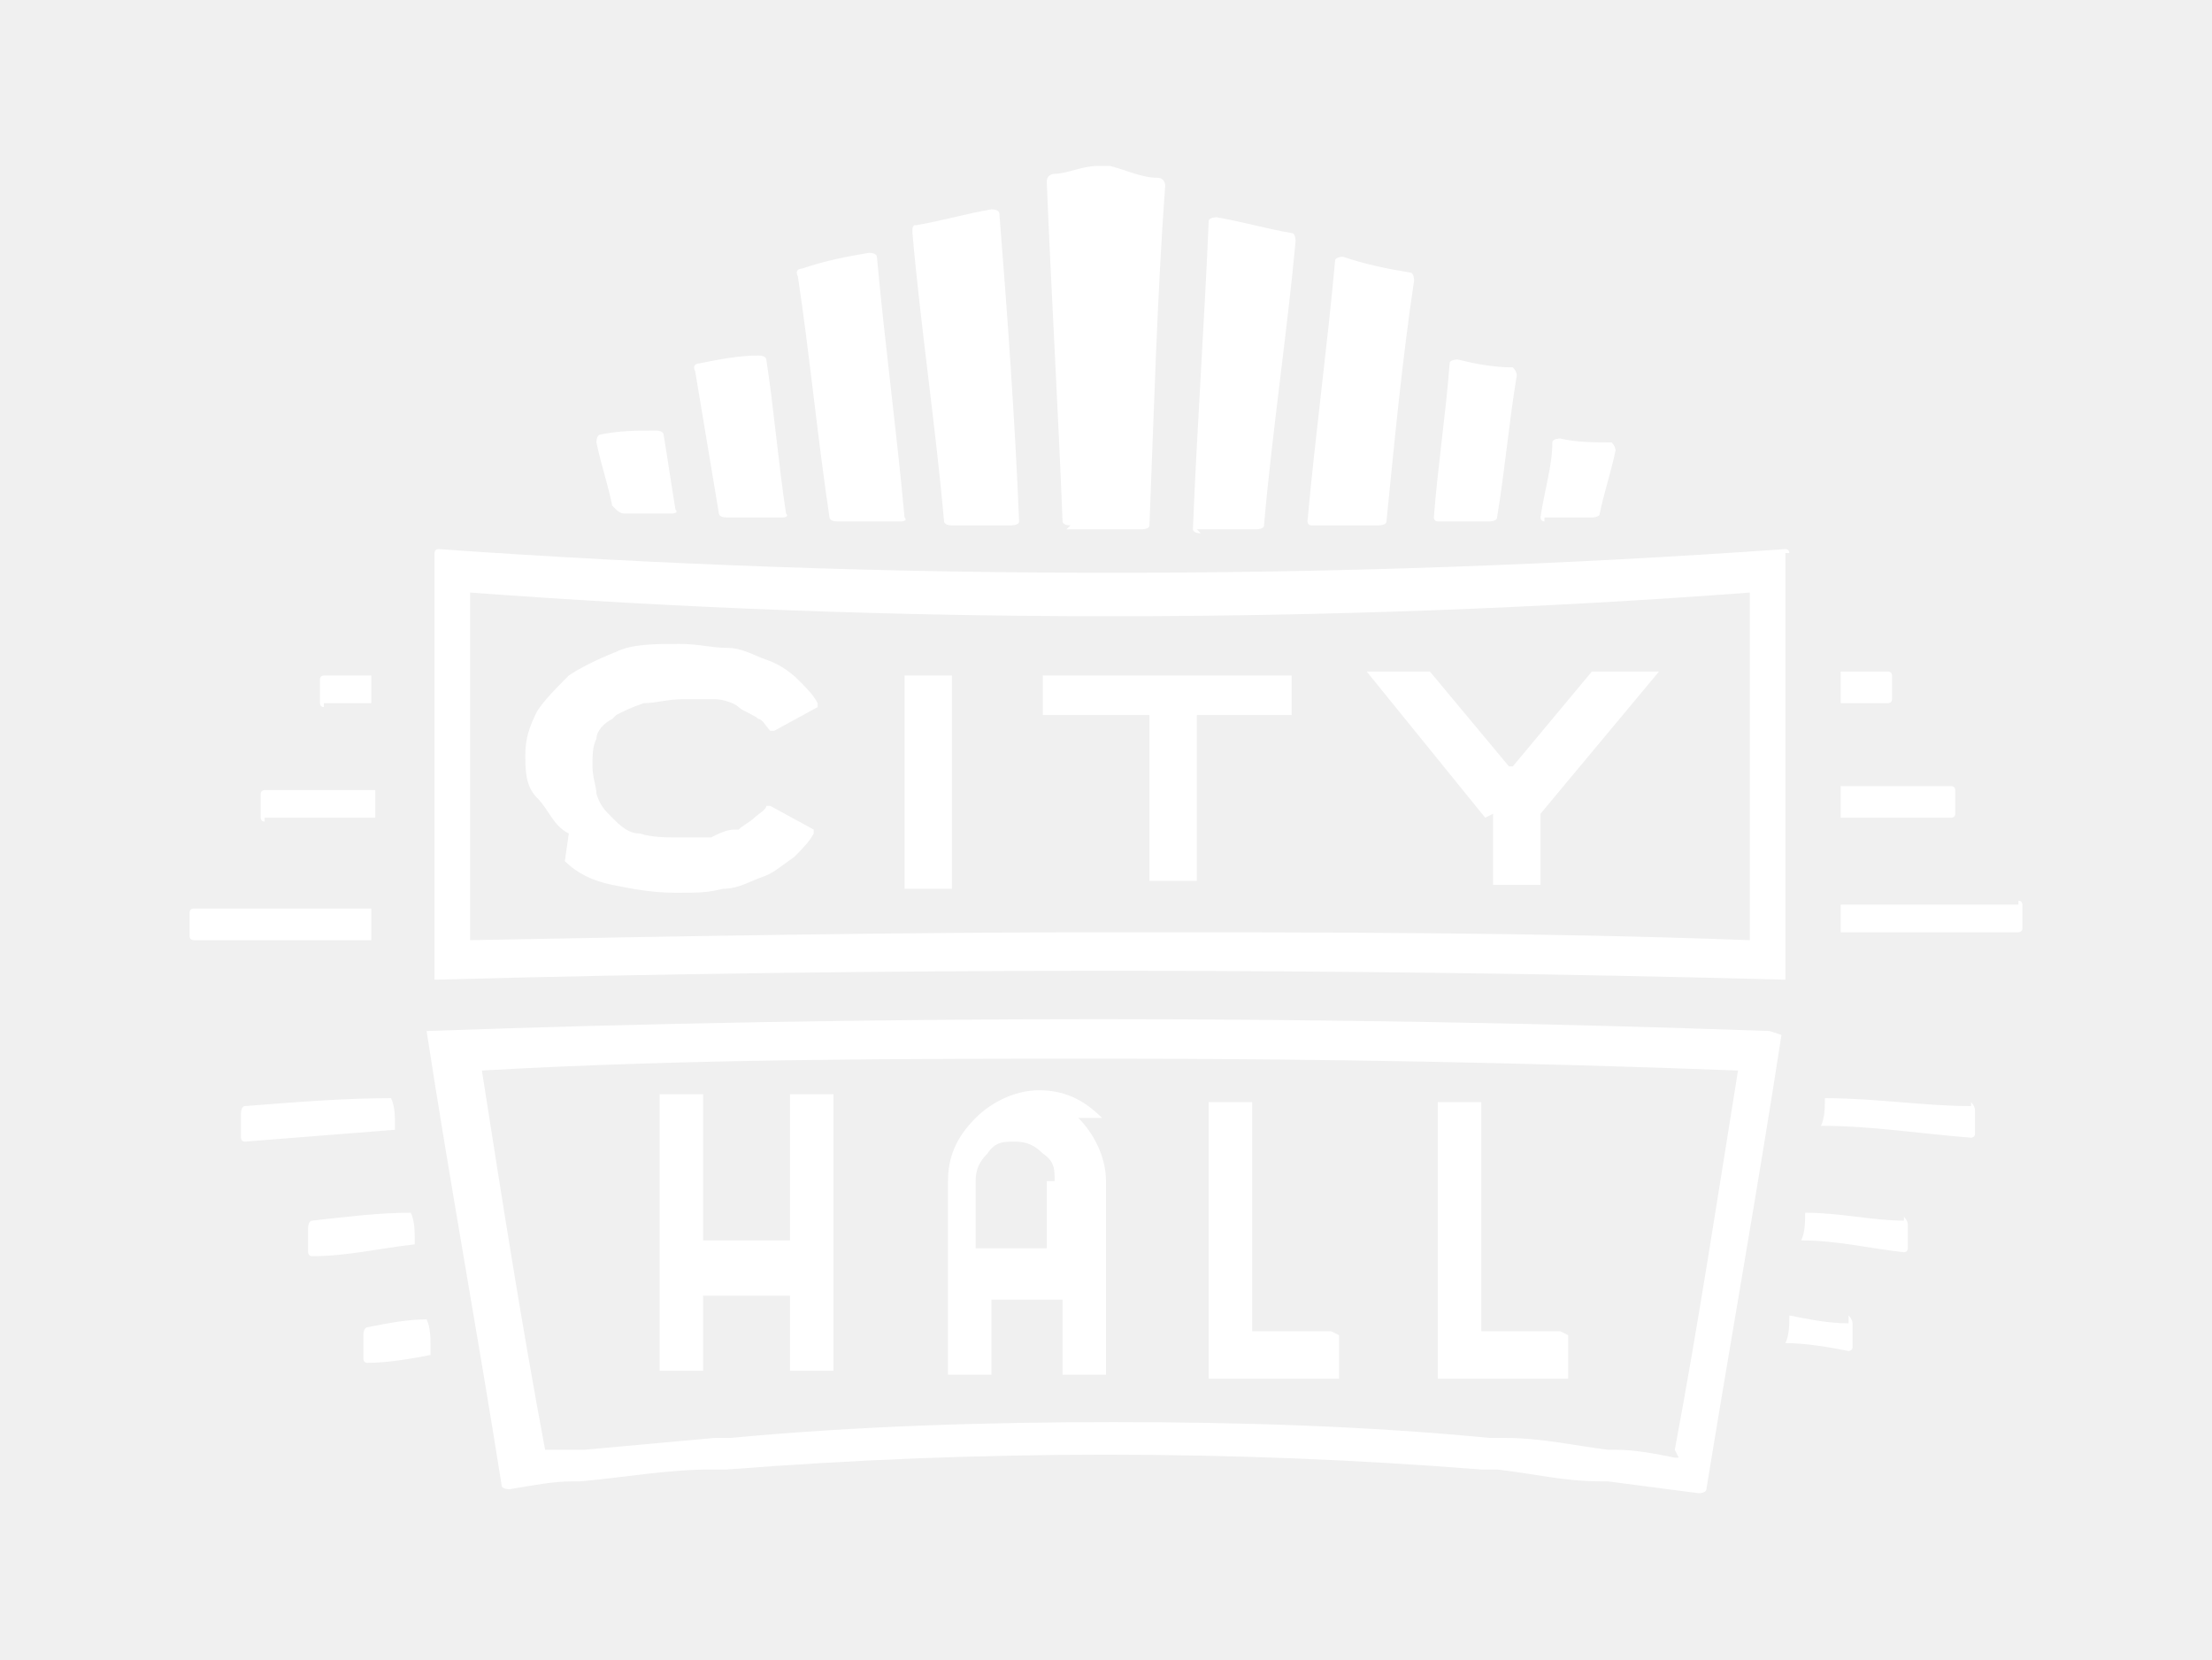
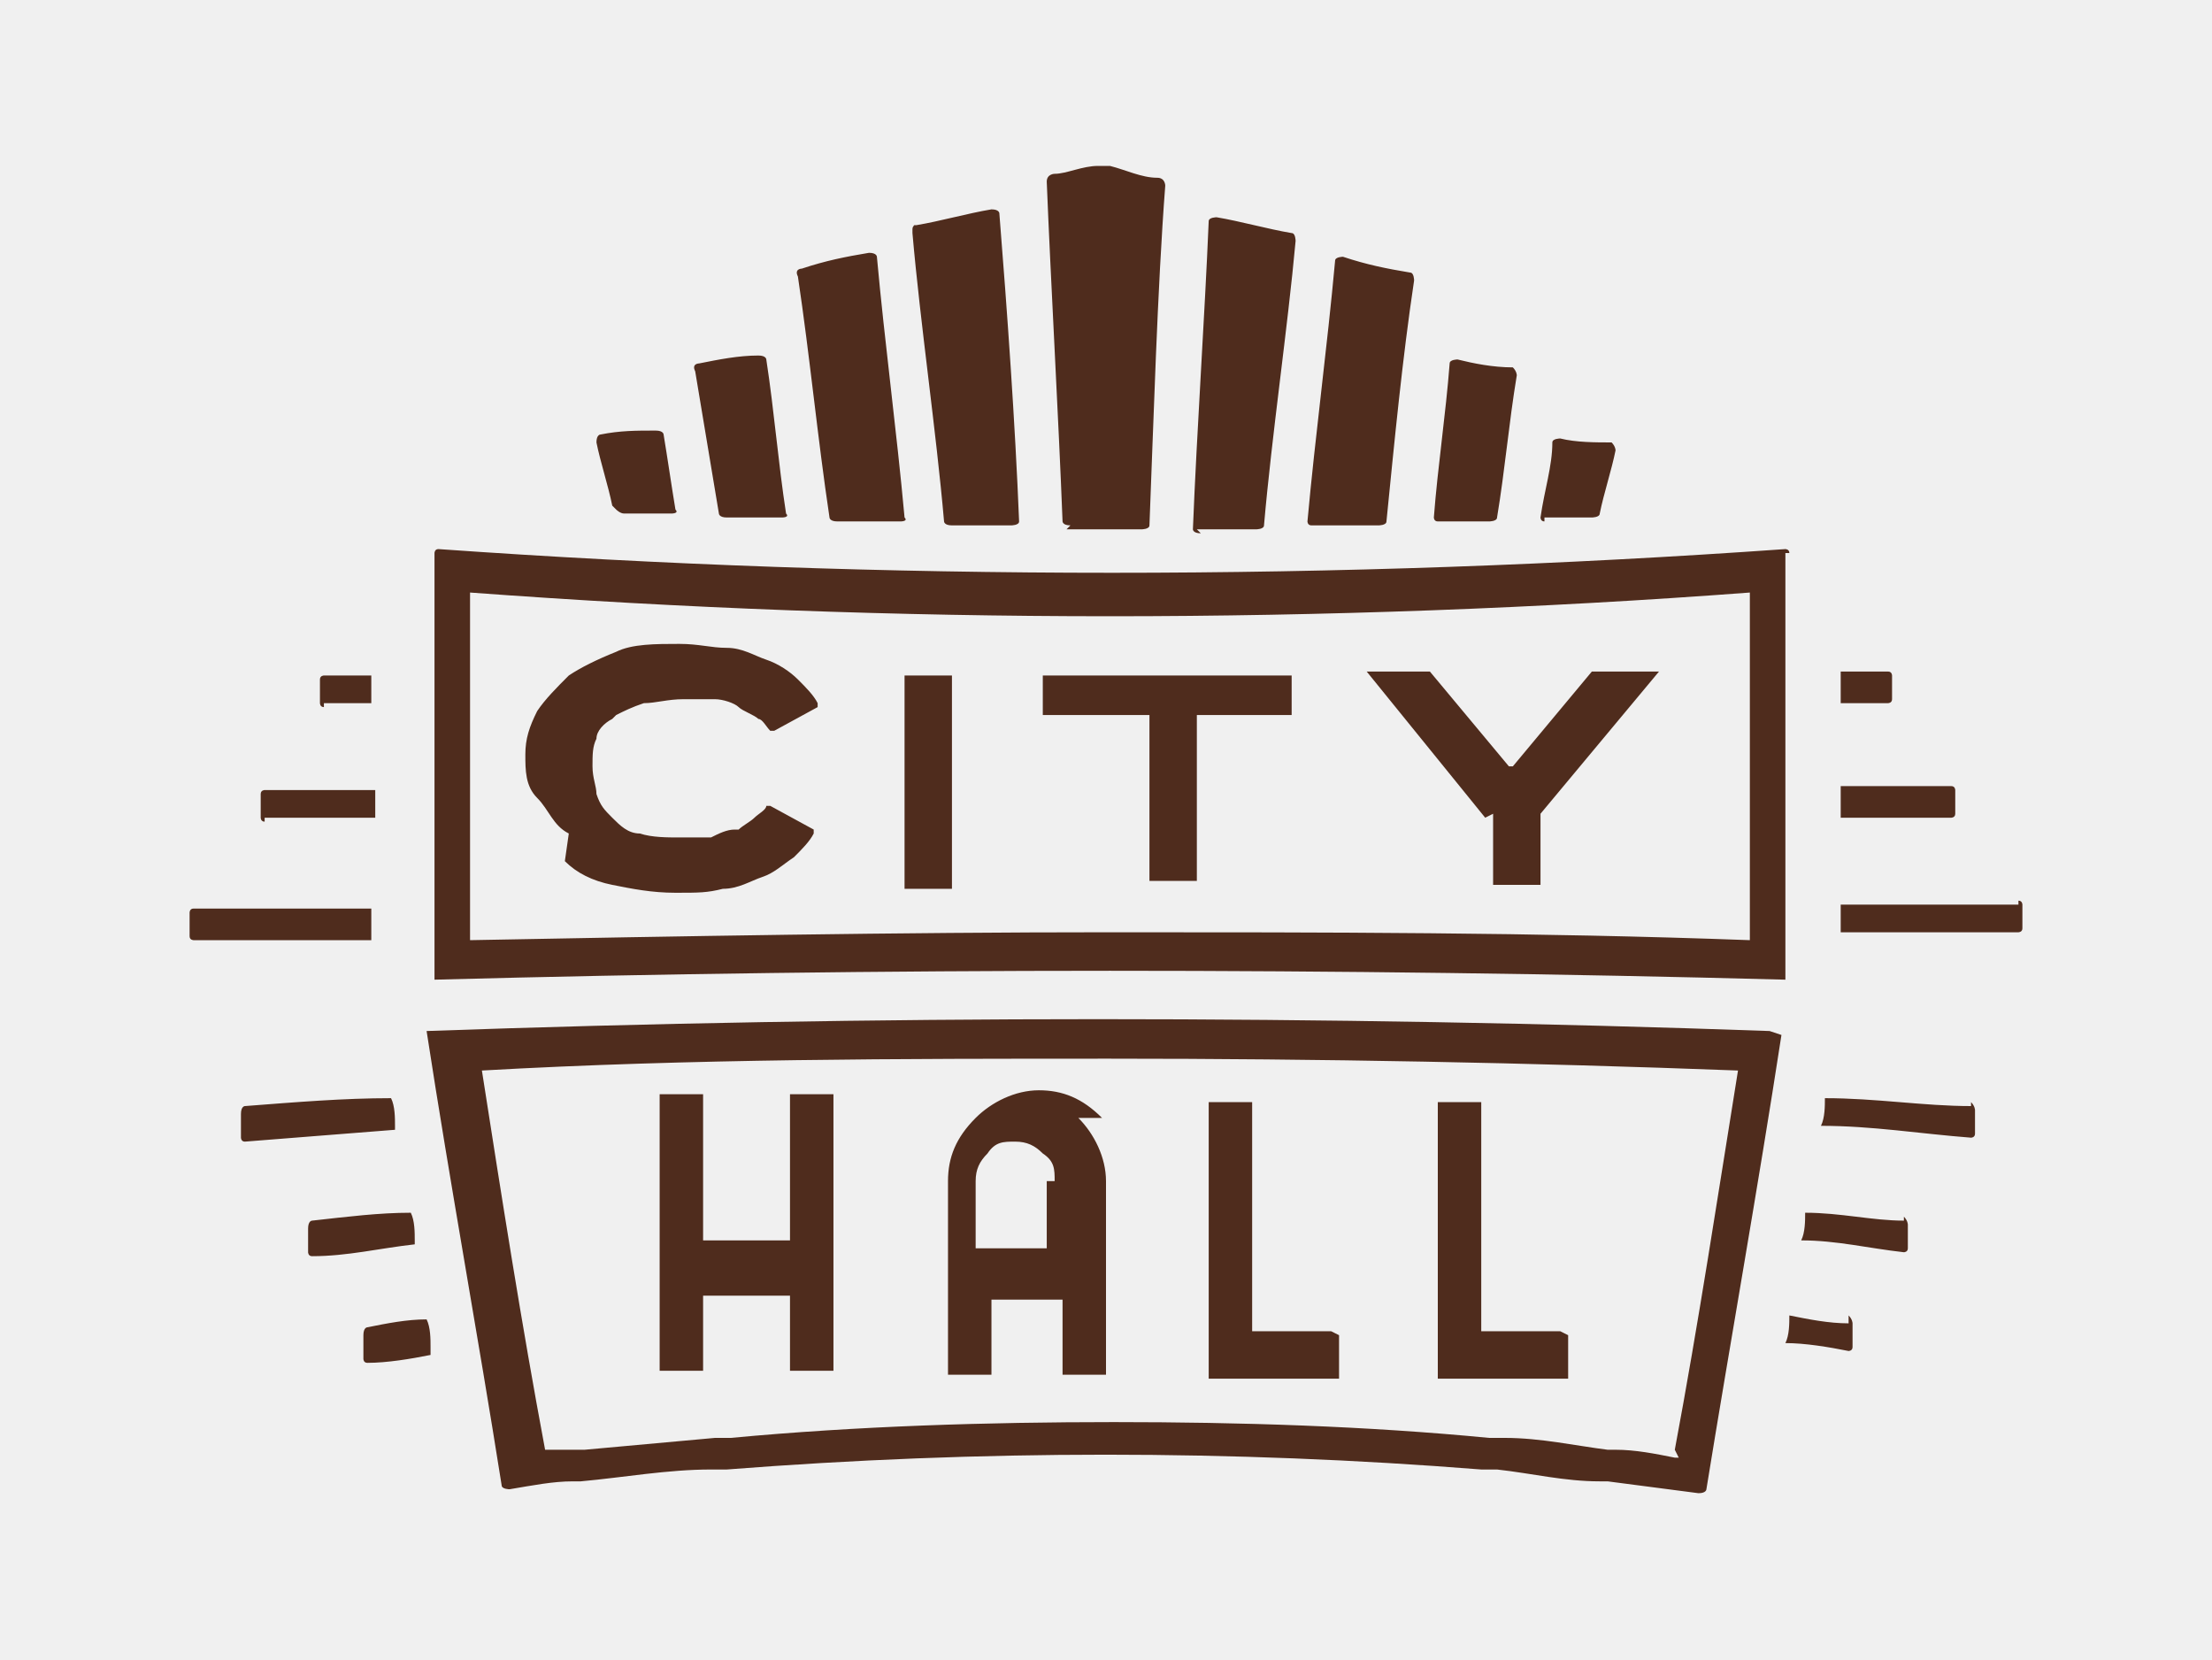
- <svg xmlns="http://www.w3.org/2000/svg" version="1.1" viewBox="0 0 56 42">
+ <svg xmlns="http://www.w3.org/2000/svg" id="Layer_1" version="1.1" viewBox="0 0 56 42">
  <defs>
    <style>
-       .cls-1 {
-         fill: #fff;
+       .st0 {
+         fill: #4f2c1d;
      }
    </style>
  </defs>
-   <g>
-     <g id="Layer_1">
-       <path class="cls-1" d="M9.4,23.8c-1.5,0-3,0-4.5,0,0,0-.1,0-.1-.1v-.6c0,0,0-.1.1-.1,1.5,0,3,0,4.5,0,0,0,0,0,0,0v.7s0,0,0,0h0ZM8.2,17.8c.4,0,.8,0,1.2,0,0,0,0,0,0,0v-.7s0,0,0,0c-.4,0-.8,0-1.2,0,0,0-.1,0-.1.1v.6c0,0,0,.1.1.1h0ZM6.7,20.7c.9,0,1.8,0,2.8,0,0,0,0,0,0,0v-.7s0,0,0,0c-.9,0-1.8,0-2.8,0,0,0-.1,0-.1.1v.6c0,0,0,.1.1.1ZM10,28.5c0-.2,0-.5-.1-.7,0,0,0,0,0,0-1.2,0-2.4.1-3.7.2,0,0-.1,0-.1.2v.6c0,0,0,.1.1.1,1.3-.1,2.5-.2,3.8-.3,0,0,0,0,0,0h0ZM10.9,34.1c0-.2,0-.5-.1-.7,0,0,0,0,0,0-.5,0-1,.1-1.5.2,0,0-.1,0-.1.2v.6c0,0,0,.1.1.1.5,0,1.1-.1,1.6-.2,0,0,0,0,0,0ZM10.5,31.4c0-.2,0-.5-.1-.7,0,0,0,0,0,0-.8,0-1.6.1-2.5.2,0,0-.1,0-.1.2v.6c0,0,0,.1.1.1.9,0,1.7-.2,2.6-.3,0,0,0,0,0,0h0ZM51.1,22.9c-1.5,0-3,0-4.5,0,0,0,0,0,0,0v.7s0,0,0,0c1.5,0,3,0,4.5,0,0,0,.1,0,.1-.1v-.6c0,0,0-.1-.1-.1h0ZM46.6,17.8c.4,0,.8,0,1.2,0,0,0,.1,0,.1-.1v-.6c0,0,0-.1-.1-.1-.4,0-.8,0-1.2,0,0,0,0,0,0,0v.7s0,0,0,0h0ZM46.6,20.7c.9,0,1.8,0,2.8,0,0,0,.1,0,.1-.1v-.6c0,0,0-.1-.1-.1-.9,0-1.8,0-2.8,0,0,0,0,0,0,0v.7s0,0,0,0ZM49.9,28c-1.2,0-2.4-.2-3.7-.2,0,0,0,0,0,0,0,.2,0,.5-.1.7,0,0,0,0,0,0,1.3,0,2.5.2,3.8.3,0,0,.1,0,.1-.1v-.6c0,0,0-.1-.1-.2h0ZM46.8,33.5c-.5,0-1-.1-1.5-.2,0,0,0,0,0,0,0,.2,0,.5-.1.7,0,0,0,0,0,0,.5,0,1.1.1,1.6.2,0,0,.1,0,.1-.1v-.6c0,0,0-.1-.1-.2ZM48.2,30.9c-.8,0-1.6-.2-2.5-.2,0,0,0,0,0,0,0,.2,0,.5-.1.7,0,0,0,0,0,0,.9,0,1.7.2,2.6.3,0,0,.1,0,.1-.1v-.6c0,0,0-.1-.1-.2h0ZM18.2,13c0,0,0,.1.2.1.4,0,.9,0,1.4,0,0,0,.2,0,.1-.1-.2-1.3-.3-2.6-.5-3.9,0,0,0-.1-.2-.1-.5,0-1,.1-1.5.2,0,0-.2,0-.1.2.2,1.2.4,2.4.6,3.6ZM23.1,5.9c.2,2.3.6,5,.8,7.3,0,0,0,.1.2.1.5,0,1,0,1.5,0,0,0,.2,0,.2-.1-.1-2.5-.3-5.3-.5-7.8,0,0,0-.1-.2-.1-.6.1-1.3.3-1.9.4,0,0-.2,0-.1,0s0,0,0,.1ZM21,13.1c0,0,0,.1.2.1.5,0,1.1,0,1.6,0,0,0,.2,0,.1-.1-.2-2.2-.5-4.4-.7-6.6,0,0,0-.1-.2-.1-.6.1-1.1.2-1.7.4,0,0-.2,0-.1.2.3,2,.5,4.1.8,6.1h0ZM39.1,13.1c.4,0,.8,0,1.2,0,0,0,.2,0,.2-.1.1-.5.3-1.1.4-1.6,0,0,0-.1-.1-.2-.4,0-.9,0-1.3-.1,0,0-.2,0-.2.1,0,.6-.2,1.2-.3,1.9,0,0,0,.1.1.1h0ZM15.6,12.9c0,0,.1.1.2.1.4,0,.8,0,1.2,0,0,0,.2,0,.1-.1-.1-.6-.2-1.3-.3-1.9,0,0,0-.1-.2-.1-.5,0-.9,0-1.4.1,0,0-.1,0-.1.2.1.5.3,1.1.4,1.6h0ZM27,13.4c.6,0,1.3,0,1.9,0,0,0,.2,0,.2-.1.1-2.5.2-6,.4-8.6,0,0,0-.2-.2-.2-.4,0-.8-.2-1.2-.3,0,0-.2,0-.3,0-.4,0-.8.2-1.1.2,0,0-.2,0-.2.2.1,2.5.3,6,.4,8.6,0,0,0,.1.2.1h0ZM33.2,13.3c.6,0,1.1,0,1.7,0,0,0,.2,0,.2-.1.2-2,.4-4.1.7-6.1,0,0,0-.2-.1-.2-.6-.1-1.1-.2-1.7-.4,0,0-.2,0-.2.1-.2,2.2-.5,4.4-.7,6.6,0,0,0,.1.1.1ZM30.3,13.4c.5,0,1,0,1.5,0,0,0,.2,0,.2-.1.2-2.3.6-5,.8-7.2,0,0,0-.2-.1-.2-.6-.1-1.3-.3-1.9-.4,0,0-.2,0-.2.1-.1,2.4-.3,5.3-.4,7.8,0,0,0,.1.2.1ZM36.4,13.2c.4,0,.9,0,1.3,0,0,0,.2,0,.2-.1.2-1.2.3-2.4.5-3.6,0,0,0-.1-.1-.2-.5,0-1-.1-1.4-.2,0,0-.2,0-.2.1-.1,1.3-.3,2.6-.4,3.9,0,0,0,.1.1.1h0ZM45.2,14v10.8s0,0,0,0c-11.3-.3-22.9-.3-34.2,0,0,0,0,0,0,0v-10.8c0,0,0-.1.1-.1,11.3.8,22.8.8,34.1,0,0,0,.1,0,.1.1h0ZM44.3,23.8v-8.8c0,0,0,0,0,0-5.3.4-10.8.6-16.2.6s-10.8-.2-16.2-.6c0,0,0,0,0,0v8.8c0,0,0,0,0,0,5.3-.1,10.8-.2,16.2-.2s10.8,0,16.2.2c0,0,0,0,0,0ZM45.1,26.2c-.6,3.9-1.3,7.8-1.9,11.5,0,0,0,.1-.2.1-.8-.1-1.5-.2-2.3-.3,0,0-.2,0-.2,0,0,0,0,0,0,0-.9,0-1.7-.2-2.6-.3,0,0-.1,0-.2,0,0,0-.1,0-.2,0-6.3-.5-12.7-.5-19.1,0,0,0-.1,0-.2,0,0,0-.1,0-.2,0-1.1,0-2.2.2-3.3.3,0,0,0,0,0,0,0,0-.1,0-.2,0-.5,0-1,.1-1.6.2,0,0-.2,0-.2-.1-.6-3.8-1.3-7.6-1.9-11.5,0,0,0,0,0,0,11.3-.4,22.7-.4,34,0,0,0,0,0,0,0h0ZM42.4,36.7c.6-3.2,1.1-6.5,1.6-9.6,0,0,0,0,0,0-5.3-.2-10.6-.3-15.9-.3s-10.6,0-15.9.3c0,0,0,0,0,0,.5,3.2,1,6.4,1.6,9.6,0,0,0,0,.1,0,.2,0,.5,0,.7,0,0,0,.2,0,.2,0,1.1-.1,2.2-.2,3.3-.3,0,0,.2,0,.3,0h.1c3.2-.3,6.5-.4,9.7-.4s6.4.1,9.5.4h.1c.1,0,.2,0,.3,0,.9,0,1.8.2,2.6.3,0,0,.2,0,.2,0,.5,0,1,.1,1.5.2,0,0,0,0,.1,0h0ZM21.1,27.7h-1.1s0,0,0,0v3.7s0,0,0,0h-2.2s0,0,0,0v-3.7s0,0,0,0h-1.1s0,0,0,0v7s0,0,0,0h1.1s0,0,0,0v-1.9s0,0,0,0h2.2s0,0,0,0v1.9s0,0,0,0h1.1s0,0,0,0v-7s0,0,0,0ZM14.3,21.8c.3.3.7.5,1.2.6s1,.2,1.6.2.8,0,1.2-.1c.4,0,.7-.2,1-.3.3-.1.5-.3.8-.5.2-.2.4-.4.5-.6,0,0,0,0,0-.1l-1.1-.6s0,0-.1,0c0,.1-.2.2-.3.3-.1.1-.3.2-.4.3,0,0-.1,0-.1,0-.2,0-.4.1-.6.2-.2,0-.5,0-.8,0s-.7,0-1-.1c-.3,0-.5-.2-.7-.4-.2-.2-.3-.3-.4-.6,0-.2-.1-.4-.1-.7s0-.5.1-.7c0-.2.2-.4.4-.5,0,0,0,0,.1-.1.2-.1.4-.2.7-.3.3,0,.6-.1,1-.1s.5,0,.8,0c.2,0,.5.1.6.2s.4.2.5.3c.1,0,.2.2.3.3,0,0,0,0,.1,0l1.1-.6s0,0,0-.1c-.1-.2-.3-.4-.5-.6-.2-.2-.5-.4-.8-.5-.3-.1-.6-.3-1-.3-.4,0-.7-.1-1.2-.1-.6,0-1.2,0-1.6.2-.5.2-.9.4-1.2.6-.3.3-.6.6-.8.9-.2.4-.3.7-.3,1.1s0,.8.3,1.1.4.7.8.9h0ZM22.9,22.5h1.2s0,0,0,0v-5.4s0,0,0,0h-1.2s0,0,0,0v5.4s0,0,0,0ZM26.7,18.1h2.4s0,0,0,0v4.2s0,0,0,0h1.2s0,0,0,0v-4.2s0,0,0,0h2.4s0,0,0,0v-1s0,0,0,0h-6.3s0,0,0,0v1s0,0,0,0h0ZM27.3,28.3c.4.4.7,1,.7,1.6v4.9s0,0,0,0h-1.1s0,0,0,0v-1.9s0,0,0,0h-1.8s0,0,0,0v1.9s0,0,0,0h-1.1s0,0,0,0v-4.9c0-.6.2-1.1.7-1.6.4-.4,1-.7,1.6-.7s1.1.2,1.6.7h0ZM26.7,29.9c0-.3,0-.5-.3-.7-.2-.2-.4-.3-.7-.3s-.5,0-.7.3c-.2.2-.3.4-.3.7v1.7s0,0,0,0h1.8s0,0,0,0v-1.7h0ZM37.8,20.6s0,0,0,.1v1.7s0,0,0,0h1.2s0,0,0,0v-1.7s0-.1,0-.1l3-3.6s0,0,0,0h-1.6s-.1,0-.1,0l-2,2.4s0,0-.1,0l-2-2.4s0,0-.1,0h-1.5s0,0,0,0l3,3.7h0ZM33.7,33.7h-2s0,0,0,0v-5.8s0,0,0,0h-1.1s0,0,0,0v7s0,0,0,0h3.3s0,0,0,0v-1.1s0,0,0,0ZM39.5,33.7h-2s0,0,0,0v-5.8s0,0,0,0h-1.1s0,0,0,0v7s0,0,0,0h3.3s0,0,0,0v-1.1s0,0,0,0Z" />
-     </g>
+   <g id="Layer_11" data-name="Layer_1">
+     <path class="st0" d="M9.4,23.8h-4.5s-.1,0-.1-.1v-.6s0-.1.1-.1h4.5v.7h0v.1ZM8.2,17.8h1.2v-.7h-1.2s-.1,0-.1.1v.6s0,.1.1.1h0v-.1ZM6.7,20.7h2.8v-.7h-2.8s-.1,0-.1.1v.6s0,.1.1.1v-.1ZM10,28.5c0-.2,0-.5-.1-.7h0c-1.2,0-2.4.1-3.7.2,0,0-.1,0-.1.2v.6s0,.1.1.1c1.3-.1,2.5-.2,3.8-.3h0v-.1ZM10.9,34.1c0-.2,0-.5-.1-.7h0c-.5,0-1,.1-1.5.2,0,0-.1,0-.1.2v.6s0,.1.1.1c.5,0,1.1-.1,1.6-.2h0v-.2ZM10.5,31.4c0-.2,0-.5-.1-.7h0c-.8,0-1.6.1-2.5.2,0,0-.1,0-.1.2v.6s0,.1.1.1c.9,0,1.7-.2,2.6-.3h0v-.1ZM51.1,22.9h-4.5v.7h4.5s.1,0,.1-.1v-.6s0-.1-.1-.1h0v.1ZM46.6,17.8h1.2s.1,0,.1-.1v-.6s0-.1-.1-.1h-1.2v.7h0v.1ZM46.6,20.7h2.8s.1,0,.1-.1v-.6s0-.1-.1-.1h-2.8v.7h0v.1ZM49.9,28c-1.2,0-2.4-.2-3.7-.2h0c0,.2,0,.5-.1.7h0c1.3,0,2.5.2,3.8.3,0,0,.1,0,.1-.1v-.6s0-.1-.1-.2h0v.1ZM46.8,33.5c-.5,0-1-.1-1.5-.2h0c0,.2,0,.5-.1.7h0c.5,0,1.1.1,1.6.2,0,0,.1,0,.1-.1v-.6s0-.1-.1-.2v.2ZM48.2,30.9c-.8,0-1.6-.2-2.5-.2h0c0,.2,0,.5-.1.7h0c.9,0,1.7.2,2.6.3,0,0,.1,0,.1-.1v-.6s0-.1-.1-.2h0v.1ZM18.2,13s0,.1.2.1h1.4s.2,0,.1-.1c-.2-1.3-.3-2.6-.5-3.9,0,0,0-.1-.2-.1-.5,0-1,.1-1.5.2,0,0-.2,0-.1.2.2,1.2.4,2.4.6,3.6ZM23.1,5.9c.2,2.3.6,5,.8,7.3,0,0,0,.1.2.1h1.5s.2,0,.2-.1c-.1-2.5-.3-5.3-.5-7.8,0,0,0-.1-.2-.1-.6.1-1.3.3-1.9.4,0,0-.2,0-.1,0s0,0,0,.1v.1ZM21,13.1s0,.1.2.1h1.6s.2,0,.1-.1c-.2-2.2-.5-4.4-.7-6.6,0,0,0-.1-.2-.1-.6.1-1.1.2-1.7.4,0,0-.2,0-.1.2.3,2,.5,4.1.8,6.1h0ZM39.1,13.1h1.2s.2,0,.2-.1c.1-.5.3-1.1.4-1.6,0,0,0-.1-.1-.2-.4,0-.9,0-1.3-.1,0,0-.2,0-.2.1,0,.6-.2,1.2-.3,1.9,0,0,0,.1.1.1h0v-.1ZM15.6,12.9s.1.1.2.1h1.2s.2,0,.1-.1c-.1-.6-.2-1.3-.3-1.9,0,0,0-.1-.2-.1-.5,0-.9,0-1.4.1,0,0-.1,0-.1.2.1.5.3,1.1.4,1.6h0l.1.1ZM27,13.4h1.9s.2,0,.2-.1c.1-2.5.2-6,.4-8.6,0,0,0-.2-.2-.2-.4,0-.8-.2-1.2-.3h-.3c-.4,0-.8.2-1.1.2,0,0-.2,0-.2.2.1,2.5.3,6,.4,8.6,0,0,0,.1.2.1h0l-.1.1ZM33.2,13.3h1.7s.2,0,.2-.1c.2-2,.4-4.1.7-6.1,0,0,0-.2-.1-.2-.6-.1-1.1-.2-1.7-.4,0,0-.2,0-.2.1-.2,2.2-.5,4.4-.7,6.6,0,0,0,.1.1.1ZM30.3,13.4h1.5s.2,0,.2-.1c.2-2.3.6-5,.8-7.2,0,0,0-.2-.1-.2-.6-.1-1.3-.3-1.9-.4,0,0-.2,0-.2.1-.1,2.4-.3,5.3-.4,7.8,0,0,0,.1.2.1l-.1-.1ZM36.4,13.2h1.3s.2,0,.2-.1c.2-1.2.3-2.4.5-3.6,0,0,0-.1-.1-.2-.5,0-1-.1-1.4-.2,0,0-.2,0-.2.1-.1,1.3-.3,2.6-.4,3.9,0,0,0,.1.1.1h0ZM45.2,14v10.8h0c-11.3-.3-22.9-.3-34.2,0h0v-10.8s0-.1.1-.1c11.3.8,22.8.8,34.1,0,0,0,.1,0,.1.1h-.1ZM44.3,23.8v-8.8h0c-5.3.4-10.8.6-16.2.6s-10.8-.2-16.2-.6h0v8.8h0c5.3-.1,10.8-.2,16.2-.2s10.8,0,16.2.2h0ZM45.1,26.2c-.6,3.9-1.3,7.8-1.9,11.5,0,0,0,.1-.2.1-.8-.1-1.5-.2-2.3-.3h-.2c-.9,0-1.7-.2-2.6-.3h-.4c-6.3-.5-12.7-.5-19.1,0h-.4c-1.1,0-2.2.2-3.3.3h-.2c-.5,0-1,.1-1.6.2,0,0-.2,0-.2-.1-.6-3.8-1.3-7.6-1.9-11.5h0c11.3-.4,22.7-.4,34,0h0l.3.1ZM42.4,36.7c.6-3.2,1.1-6.5,1.6-9.6h0c-5.3-.2-10.6-.3-15.9-.3s-10.6,0-15.9.3h0c.5,3.2,1,6.4,1.6,9.6h1c1.1-.1,2.2-.2,3.3-.3h.4c3.2-.3,6.5-.4,9.7-.4s6.4.1,9.5.4h.4c.9,0,1.8.2,2.6.3h.2c.5,0,1,.1,1.5.2h.1l-.1-.2ZM21.1,27.7h-1.1v3.7h-2.2v-3.7h-1.1v7h1.1v-1.9h2.2v1.9h1.1v-7h0ZM14.3,21.8c.3.3.7.5,1.2.6s1,.2,1.6.2.8,0,1.2-.1c.4,0,.7-.2,1-.3.3-.1.5-.3.8-.5.2-.2.4-.4.5-.6v-.1l-1.1-.6h-.1c0,.1-.2.2-.3.3s-.3.2-.4.3h-.1c-.2,0-.4.1-.6.2h-.8c-.3,0-.7,0-1-.1-.3,0-.5-.2-.7-.4-.2-.2-.3-.3-.4-.6,0-.2-.1-.4-.1-.7s0-.5.1-.7c0-.2.2-.4.4-.5l.1-.1c.2-.1.4-.2.7-.3.3,0,.6-.1,1-.1h.8c.2,0,.5.1.6.2s.4.2.5.3c.1,0,.2.2.3.3h.1l1.1-.6v-.1c-.1-.2-.3-.4-.5-.6s-.5-.4-.8-.5-.6-.3-1-.3-.7-.1-1.2-.1c-.6,0-1.2,0-1.6.2-.5.2-.9.4-1.2.6-.3.3-.6.6-.8.9-.2.4-.3.7-.3,1.1s0,.8.3,1.1.4.7.8.9h0l-.1.7ZM22.9,22.5h1.2v-5.4h-1.2v5.4h0ZM26.7,18.1h2.4v4.2h1.2v-4.2h2.4v-1h-6.3v1h.3ZM27.3,28.3c.4.4.7,1,.7,1.6v4.9h-1.1v-1.9h-1.8v1.9h-1.1v-4.9c0-.6.2-1.1.7-1.6.4-.4,1-.7,1.6-.7s1.1.2,1.6.7h-.6ZM26.7,29.9c0-.3,0-.5-.3-.7-.2-.2-.4-.3-.7-.3s-.5,0-.7.3c-.2.2-.3.4-.3.7v1.7h1.8v-1.7h.2ZM37.8,20.6v1.8h1.2v-1.8l3-3.6h-1.7l-2,2.4h-.1l-2-2.4h-1.6l3,3.7h0l.2-.1ZM33.7,33.7h-2v-5.8h-1.1v7h3.3v-1.1h0l-.2-.1ZM39.5,33.7h-2v-5.8h-1.1v7h3.3v-1.1h0l-.2-.1Z" />
  </g>
</svg>
